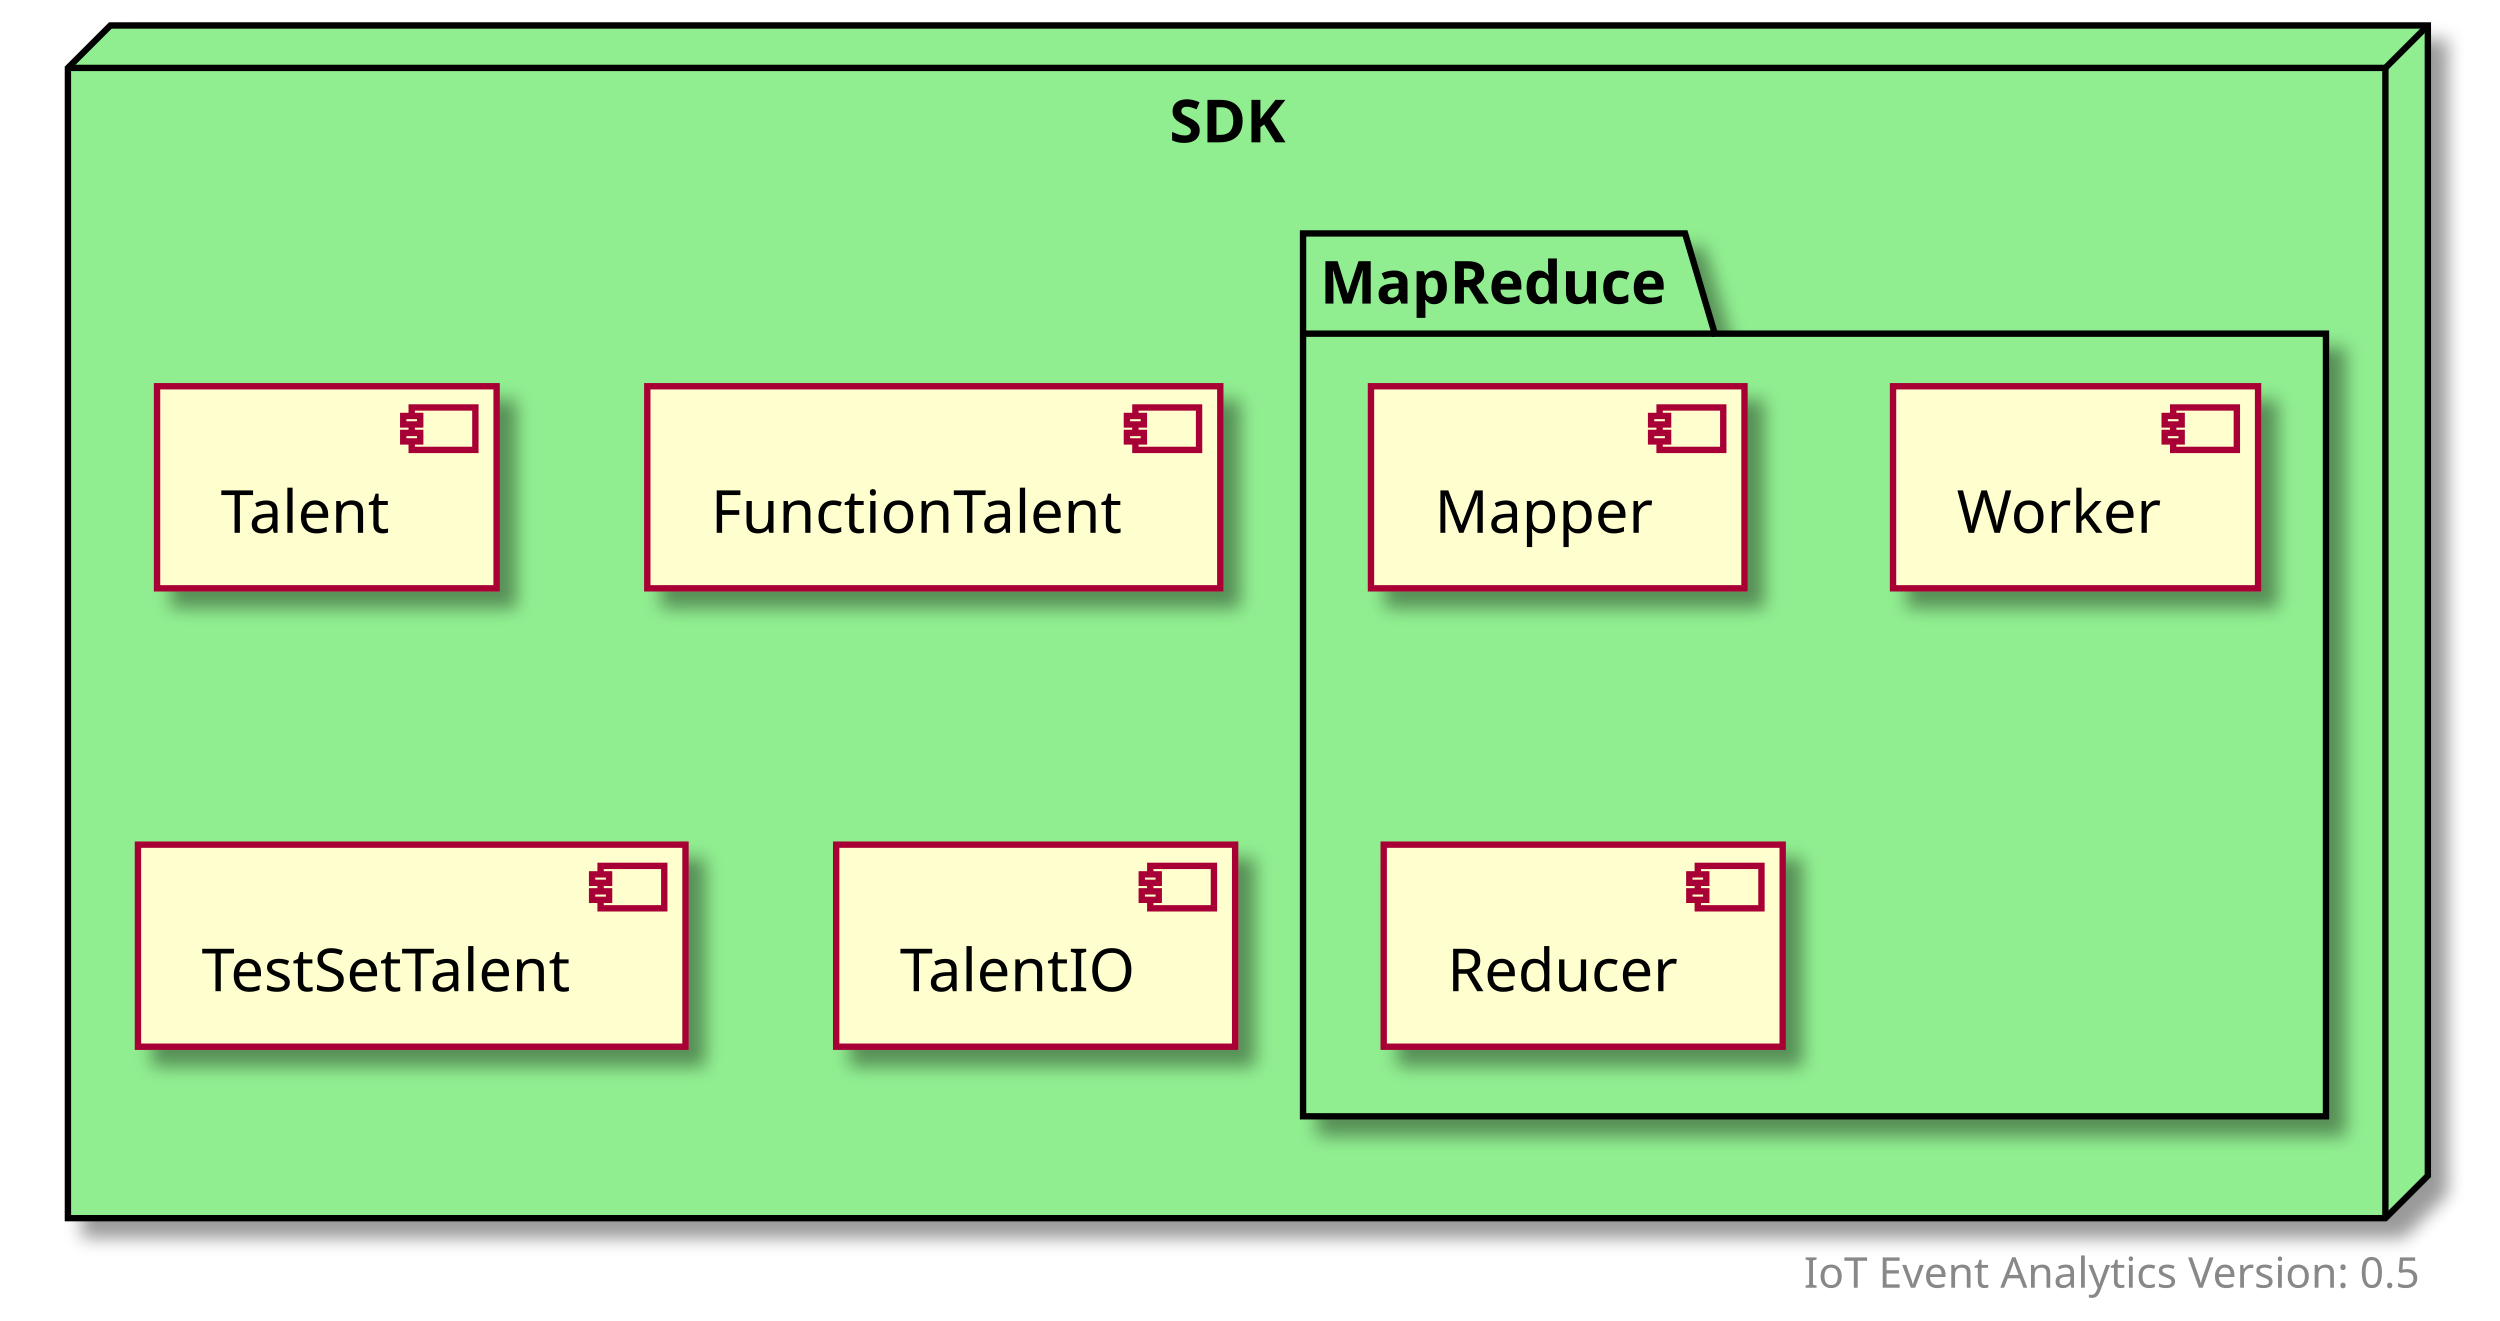
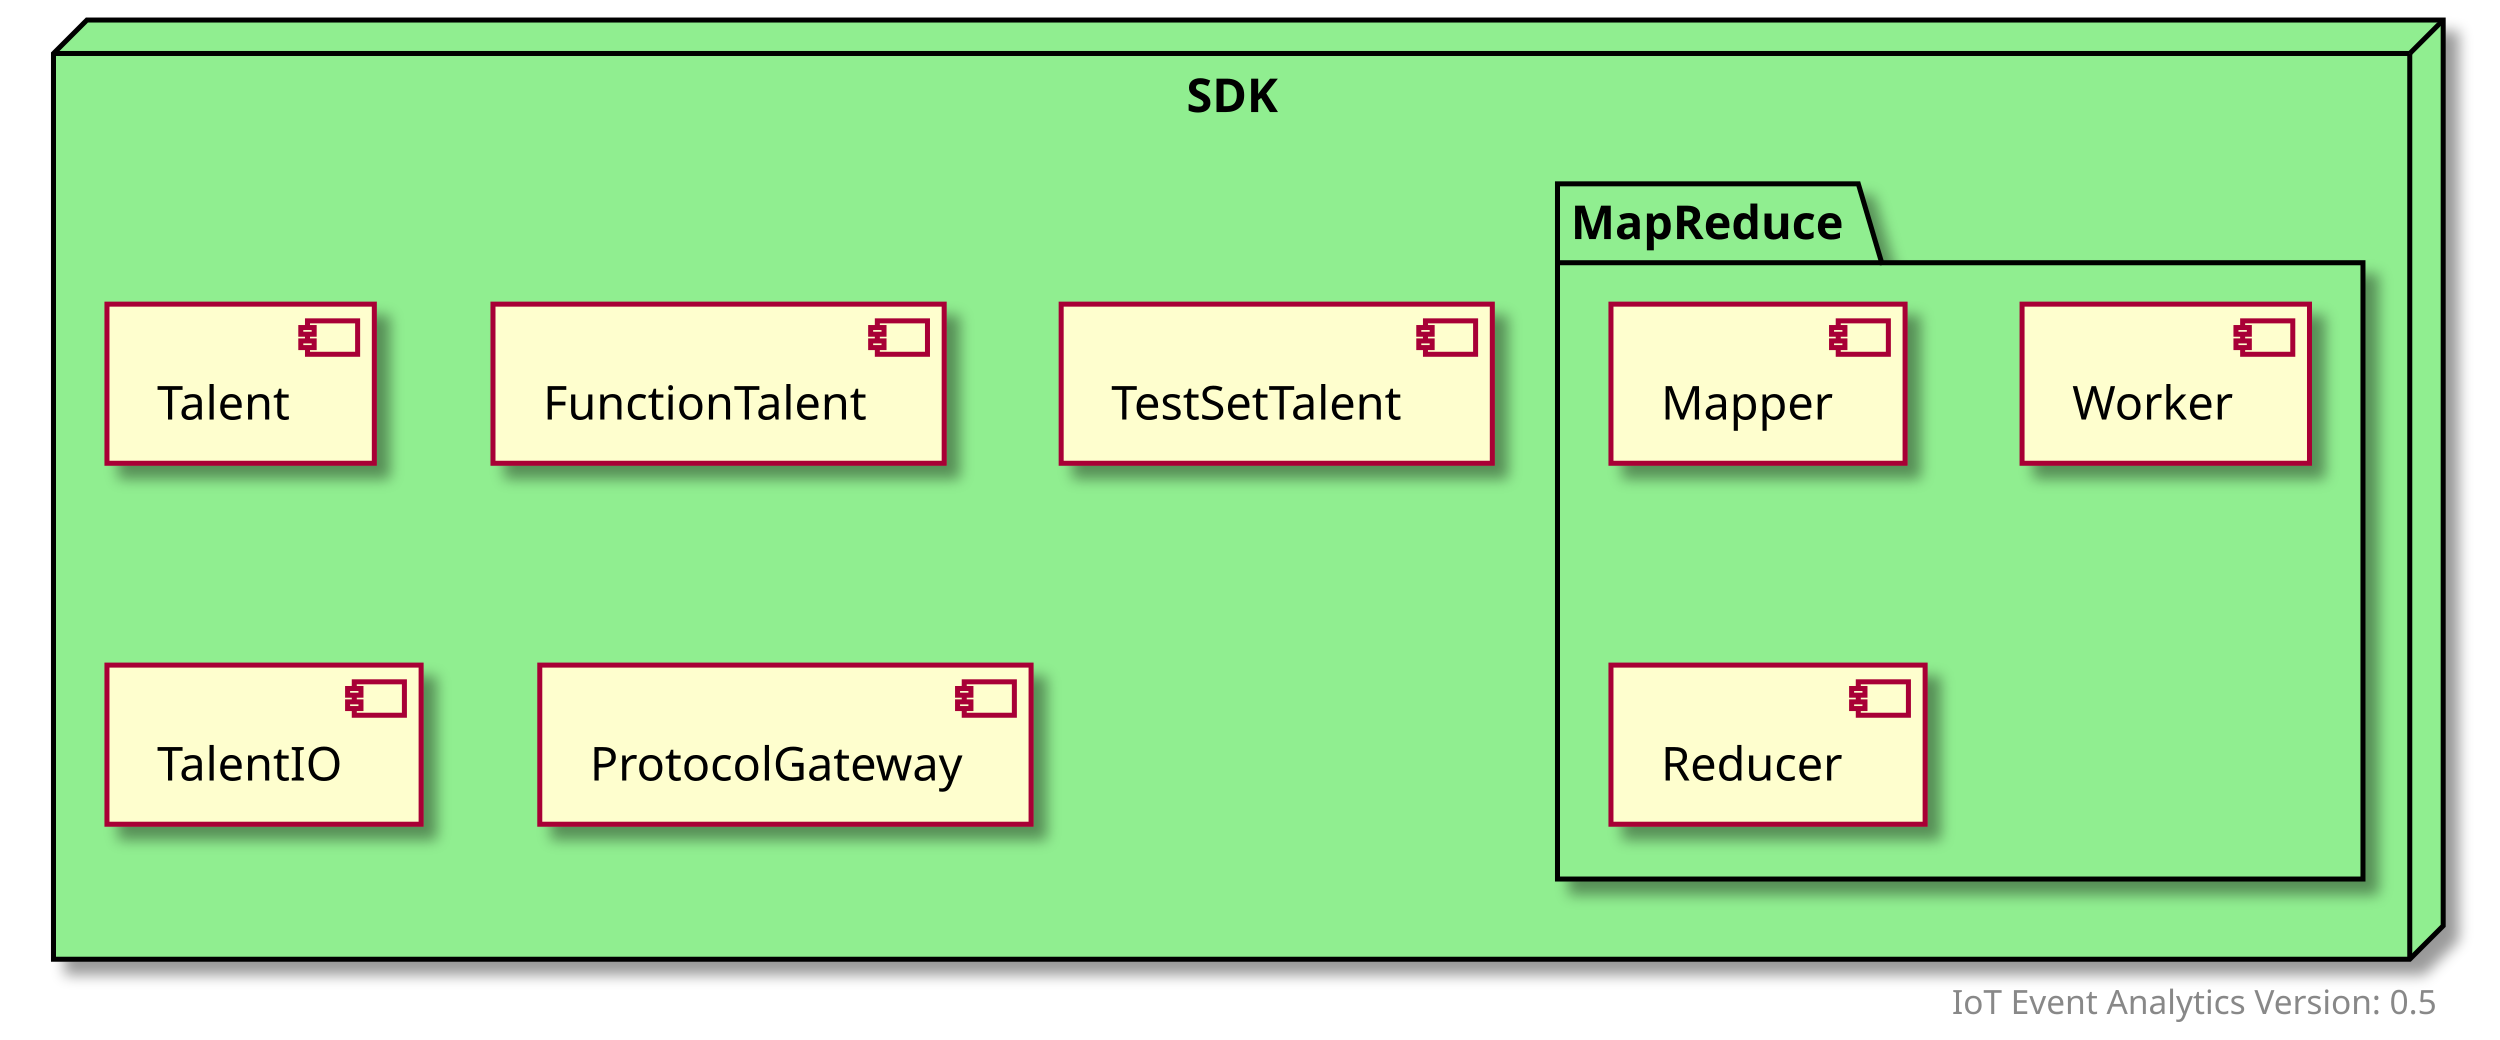
- <svg xmlns="http://www.w3.org/2000/svg" contentScriptType="application/ecmascript" contentStyleType="text/css" height="311px" preserveAspectRatio="none" style="width:589px;height:311px;" version="1.1" viewBox="0 0 589 311" width="589px" zoomAndPan="magnify">
+ <svg xmlns="http://www.w3.org/2000/svg" contentScriptType="application/ecmascript" contentStyleType="text/css" height="311px" preserveAspectRatio="none" style="width:748px;height:311px;" version="1.1" viewBox="0 0 748 311" width="748px" zoomAndPan="magnify">
  <defs>
-     <filter height="300%" id="f38nr7m9ex2di" width="300%" x="-1" y="-1">
+     <filter height="300%" id="f1eqzo35dpiwxm" width="300%" x="-1" y="-1">
      <feGaussianBlur result="blurOut" stdDeviation="2.0" />
      <feColorMatrix in="blurOut" result="blurOut2" type="matrix" values="0 0 0 0 0 0 0 0 0 0 0 0 0 0 0 0 0 0 .4 0" />
      <feOffset dx="4.0" dy="4.0" in="blurOut2" result="blurOut3" />
      <feBlend in="SourceGraphic" in2="blurOut3" mode="normal" />
    </filter>
  </defs>
  <g>
-     <polygon fill="#90EE90" filter="url(#f38nr7m9ex2di)" points="16,16,26,6,572,6,572,277,562,287,16,287,16,16" style="stroke:#000000;stroke-width:1.5;" />
-     <line style="stroke:#000000;stroke-width:1.5;" x1="562" x2="572" y1="16" y2="6" />
-     <line style="stroke:#000000;stroke-width:1.5;" x1="16" x2="562" y1="16" y2="16" />
-     <line style="stroke:#000000;stroke-width:1.5;" x1="562" x2="562" y1="16" y2="287" />
-     <text fill="#000000" font-family="sans-serif" font-size="14" font-weight="bold" lengthAdjust="spacing" textLength="29" x="275.5" y="33.533">SDK</text>
-     <polygon fill="#90EE90" filter="url(#f38nr7m9ex2di)" points="307,55,397,55,404,78.609,548,78.609,548,263,307,263,307,55" style="stroke:#000000;stroke-width:1.5;" />
-     <line style="stroke:#000000;stroke-width:1.5;" x1="307" x2="404" y1="78.609" y2="78.609" />
-     <text fill="#000000" font-family="sans-serif" font-size="14" font-weight="bold" lengthAdjust="spacing" textLength="84" x="311" y="71.533">MapReduce</text>
-     <rect fill="#FEFECE" filter="url(#f38nr7m9ex2di)" height="47.609" style="stroke:#A80036;stroke-width:1.5;" width="80" x="37" y="91" />
-     <rect fill="#FEFECE" height="10" style="stroke:#A80036;stroke-width:1.5;" width="15" x="97" y="96" />
-     <rect fill="#FEFECE" height="2" style="stroke:#A80036;stroke-width:1.5;" width="4" x="95" y="98" />
-     <rect fill="#FEFECE" height="2" style="stroke:#A80036;stroke-width:1.5;" width="4" x="95" y="102" />
-     <text fill="#000000" font-family="sans-serif" font-size="14" lengthAdjust="spacing" textLength="40" x="52" y="125.533">Talent</text>
-     <rect fill="#FEFECE" filter="url(#f38nr7m9ex2di)" height="47.609" style="stroke:#A80036;stroke-width:1.5;" width="135" x="152.5" y="91" />
-     <rect fill="#FEFECE" height="10" style="stroke:#A80036;stroke-width:1.5;" width="15" x="267.5" y="96" />
-     <rect fill="#FEFECE" height="2" style="stroke:#A80036;stroke-width:1.5;" width="4" x="265.5" y="98" />
-     <rect fill="#FEFECE" height="2" style="stroke:#A80036;stroke-width:1.5;" width="4" x="265.5" y="102" />
-     <text fill="#000000" font-family="sans-serif" font-size="14" lengthAdjust="spacing" textLength="95" x="167.5" y="125.533">FunctionTalent</text>
-     <rect fill="#FEFECE" filter="url(#f38nr7m9ex2di)" height="47.609" style="stroke:#A80036;stroke-width:1.5;" width="129" x="32.5" y="199" />
-     <rect fill="#FEFECE" height="10" style="stroke:#A80036;stroke-width:1.5;" width="15" x="141.5" y="204" />
-     <rect fill="#FEFECE" height="2" style="stroke:#A80036;stroke-width:1.5;" width="4" x="139.5" y="206" />
-     <rect fill="#FEFECE" height="2" style="stroke:#A80036;stroke-width:1.5;" width="4" x="139.5" y="210" />
-     <text fill="#000000" font-family="sans-serif" font-size="14" lengthAdjust="spacing" textLength="89" x="47.5" y="233.533">TestSetTalent</text>
-     <rect fill="#FEFECE" filter="url(#f38nr7m9ex2di)" height="47.609" style="stroke:#A80036;stroke-width:1.5;" width="94" x="197" y="199" />
-     <rect fill="#FEFECE" height="10" style="stroke:#A80036;stroke-width:1.5;" width="15" x="271" y="204" />
-     <rect fill="#FEFECE" height="2" style="stroke:#A80036;stroke-width:1.5;" width="4" x="269" y="206" />
-     <rect fill="#FEFECE" height="2" style="stroke:#A80036;stroke-width:1.5;" width="4" x="269" y="210" />
-     <text fill="#000000" font-family="sans-serif" font-size="14" lengthAdjust="spacing" textLength="54" x="212" y="233.533">TalentIO</text>
-     <rect fill="#FEFECE" filter="url(#f38nr7m9ex2di)" height="47.609" style="stroke:#A80036;stroke-width:1.5;" width="88" x="323" y="91" />
-     <rect fill="#FEFECE" height="10" style="stroke:#A80036;stroke-width:1.5;" width="15" x="391" y="96" />
-     <rect fill="#FEFECE" height="2" style="stroke:#A80036;stroke-width:1.5;" width="4" x="389" y="98" />
-     <rect fill="#FEFECE" height="2" style="stroke:#A80036;stroke-width:1.5;" width="4" x="389" y="102" />
-     <text fill="#000000" font-family="sans-serif" font-size="14" lengthAdjust="spacing" textLength="48" x="338" y="125.533">Mapper</text>
-     <rect fill="#FEFECE" filter="url(#f38nr7m9ex2di)" height="47.609" style="stroke:#A80036;stroke-width:1.5;" width="86" x="446" y="91" />
-     <rect fill="#FEFECE" height="10" style="stroke:#A80036;stroke-width:1.5;" width="15" x="512" y="96" />
-     <rect fill="#FEFECE" height="2" style="stroke:#A80036;stroke-width:1.5;" width="4" x="510" y="98" />
-     <rect fill="#FEFECE" height="2" style="stroke:#A80036;stroke-width:1.5;" width="4" x="510" y="102" />
-     <text fill="#000000" font-family="sans-serif" font-size="14" lengthAdjust="spacing" textLength="46" x="461" y="125.533">Worker</text>
-     <rect fill="#FEFECE" filter="url(#f38nr7m9ex2di)" height="47.609" style="stroke:#A80036;stroke-width:1.5;" width="94" x="326" y="199" />
-     <rect fill="#FEFECE" height="10" style="stroke:#A80036;stroke-width:1.5;" width="15" x="400" y="204" />
-     <rect fill="#FEFECE" height="2" style="stroke:#A80036;stroke-width:1.5;" width="4" x="398" y="206" />
-     <rect fill="#FEFECE" height="2" style="stroke:#A80036;stroke-width:1.5;" width="4" x="398" y="210" />
-     <text fill="#000000" font-family="sans-serif" font-size="14" lengthAdjust="spacing" textLength="54" x="341" y="233.533">Reducer</text>
-     <text fill="#888888" font-family="sans-serif" font-size="10" lengthAdjust="spacing" textLength="151" x="425" y="303.381">IoT Event Analytics Version: 0.5</text>
+     <polygon fill="#90EE90" filter="url(#f1eqzo35dpiwxm)" points="16,16,26,6,731,6,731,277,721,287,16,287,16,16" style="stroke:#000000;stroke-width:1.5;" />
+     <line style="stroke:#000000;stroke-width:1.5;" x1="721" x2="731" y1="16" y2="6" />
+     <line style="stroke:#000000;stroke-width:1.5;" x1="16" x2="721" y1="16" y2="16" />
+     <line style="stroke:#000000;stroke-width:1.5;" x1="721" x2="721" y1="16" y2="287" />
+     <text fill="#000000" font-family="sans-serif" font-size="14" font-weight="bold" lengthAdjust="spacing" textLength="29" x="355" y="33.533">SDK</text>
+     <polygon fill="#90EE90" filter="url(#f1eqzo35dpiwxm)" points="466,55,556,55,563,78.609,707,78.609,707,263,466,263,466,55" style="stroke:#000000;stroke-width:1.5;" />
+     <line style="stroke:#000000;stroke-width:1.5;" x1="466" x2="563" y1="78.609" y2="78.609" />
+     <text fill="#000000" font-family="sans-serif" font-size="14" font-weight="bold" lengthAdjust="spacing" textLength="84" x="470" y="71.533">MapReduce</text>
+     <rect fill="#FEFECE" filter="url(#f1eqzo35dpiwxm)" height="47.609" style="stroke:#A80036;stroke-width:1.5;" width="80" x="32" y="91" />
+     <rect fill="#FEFECE" height="10" style="stroke:#A80036;stroke-width:1.5;" width="15" x="92" y="96" />
+     <rect fill="#FEFECE" height="2" style="stroke:#A80036;stroke-width:1.5;" width="4" x="90" y="98" />
+     <rect fill="#FEFECE" height="2" style="stroke:#A80036;stroke-width:1.5;" width="4" x="90" y="102" />
+     <text fill="#000000" font-family="sans-serif" font-size="14" lengthAdjust="spacing" textLength="40" x="47" y="125.533">Talent</text>
+     <rect fill="#FEFECE" filter="url(#f1eqzo35dpiwxm)" height="47.609" style="stroke:#A80036;stroke-width:1.5;" width="135" x="147.5" y="91" />
+     <rect fill="#FEFECE" height="10" style="stroke:#A80036;stroke-width:1.5;" width="15" x="262.5" y="96" />
+     <rect fill="#FEFECE" height="2" style="stroke:#A80036;stroke-width:1.5;" width="4" x="260.5" y="98" />
+     <rect fill="#FEFECE" height="2" style="stroke:#A80036;stroke-width:1.5;" width="4" x="260.5" y="102" />
+     <text fill="#000000" font-family="sans-serif" font-size="14" lengthAdjust="spacing" textLength="95" x="162.5" y="125.533">FunctionTalent</text>
+     <rect fill="#FEFECE" filter="url(#f1eqzo35dpiwxm)" height="47.609" style="stroke:#A80036;stroke-width:1.5;" width="129" x="317.5" y="91" />
+     <rect fill="#FEFECE" height="10" style="stroke:#A80036;stroke-width:1.5;" width="15" x="426.5" y="96" />
+     <rect fill="#FEFECE" height="2" style="stroke:#A80036;stroke-width:1.5;" width="4" x="424.5" y="98" />
+     <rect fill="#FEFECE" height="2" style="stroke:#A80036;stroke-width:1.5;" width="4" x="424.5" y="102" />
+     <text fill="#000000" font-family="sans-serif" font-size="14" lengthAdjust="spacing" textLength="89" x="332.5" y="125.533">TestSetTalent</text>
+     <rect fill="#FEFECE" filter="url(#f1eqzo35dpiwxm)" height="47.609" style="stroke:#A80036;stroke-width:1.5;" width="94" x="32" y="199" />
+     <rect fill="#FEFECE" height="10" style="stroke:#A80036;stroke-width:1.5;" width="15" x="106" y="204" />
+     <rect fill="#FEFECE" height="2" style="stroke:#A80036;stroke-width:1.5;" width="4" x="104" y="206" />
+     <rect fill="#FEFECE" height="2" style="stroke:#A80036;stroke-width:1.5;" width="4" x="104" y="210" />
+     <text fill="#000000" font-family="sans-serif" font-size="14" lengthAdjust="spacing" textLength="54" x="47" y="233.533">TalentIO</text>
+     <rect fill="#FEFECE" filter="url(#f1eqzo35dpiwxm)" height="47.609" style="stroke:#A80036;stroke-width:1.5;" width="147" x="161.5" y="199" />
+     <rect fill="#FEFECE" height="10" style="stroke:#A80036;stroke-width:1.5;" width="15" x="288.5" y="204" />
+     <rect fill="#FEFECE" height="2" style="stroke:#A80036;stroke-width:1.5;" width="4" x="286.5" y="206" />
+     <rect fill="#FEFECE" height="2" style="stroke:#A80036;stroke-width:1.5;" width="4" x="286.5" y="210" />
+     <text fill="#000000" font-family="sans-serif" font-size="14" lengthAdjust="spacing" textLength="107" x="176.5" y="233.533">ProtocolGateway</text>
+     <rect fill="#FEFECE" filter="url(#f1eqzo35dpiwxm)" height="47.609" style="stroke:#A80036;stroke-width:1.5;" width="88" x="482" y="91" />
+     <rect fill="#FEFECE" height="10" style="stroke:#A80036;stroke-width:1.5;" width="15" x="550" y="96" />
+     <rect fill="#FEFECE" height="2" style="stroke:#A80036;stroke-width:1.5;" width="4" x="548" y="98" />
+     <rect fill="#FEFECE" height="2" style="stroke:#A80036;stroke-width:1.5;" width="4" x="548" y="102" />
+     <text fill="#000000" font-family="sans-serif" font-size="14" lengthAdjust="spacing" textLength="48" x="497" y="125.533">Mapper</text>
+     <rect fill="#FEFECE" filter="url(#f1eqzo35dpiwxm)" height="47.609" style="stroke:#A80036;stroke-width:1.5;" width="86" x="605" y="91" />
+     <rect fill="#FEFECE" height="10" style="stroke:#A80036;stroke-width:1.5;" width="15" x="671" y="96" />
+     <rect fill="#FEFECE" height="2" style="stroke:#A80036;stroke-width:1.5;" width="4" x="669" y="98" />
+     <rect fill="#FEFECE" height="2" style="stroke:#A80036;stroke-width:1.5;" width="4" x="669" y="102" />
+     <text fill="#000000" font-family="sans-serif" font-size="14" lengthAdjust="spacing" textLength="46" x="620" y="125.533">Worker</text>
+     <rect fill="#FEFECE" filter="url(#f1eqzo35dpiwxm)" height="47.609" style="stroke:#A80036;stroke-width:1.5;" width="94" x="482" y="199" />
+     <rect fill="#FEFECE" height="10" style="stroke:#A80036;stroke-width:1.5;" width="15" x="556" y="204" />
+     <rect fill="#FEFECE" height="2" style="stroke:#A80036;stroke-width:1.5;" width="4" x="554" y="206" />
+     <rect fill="#FEFECE" height="2" style="stroke:#A80036;stroke-width:1.5;" width="4" x="554" y="210" />
+     <text fill="#000000" font-family="sans-serif" font-size="14" lengthAdjust="spacing" textLength="54" x="497" y="233.533">Reducer</text>
+     <text fill="#888888" font-family="sans-serif" font-size="10" lengthAdjust="spacing" textLength="151" x="584" y="303.381">IoT Event Analytics Version: 0.5</text>
  </g>
</svg>
